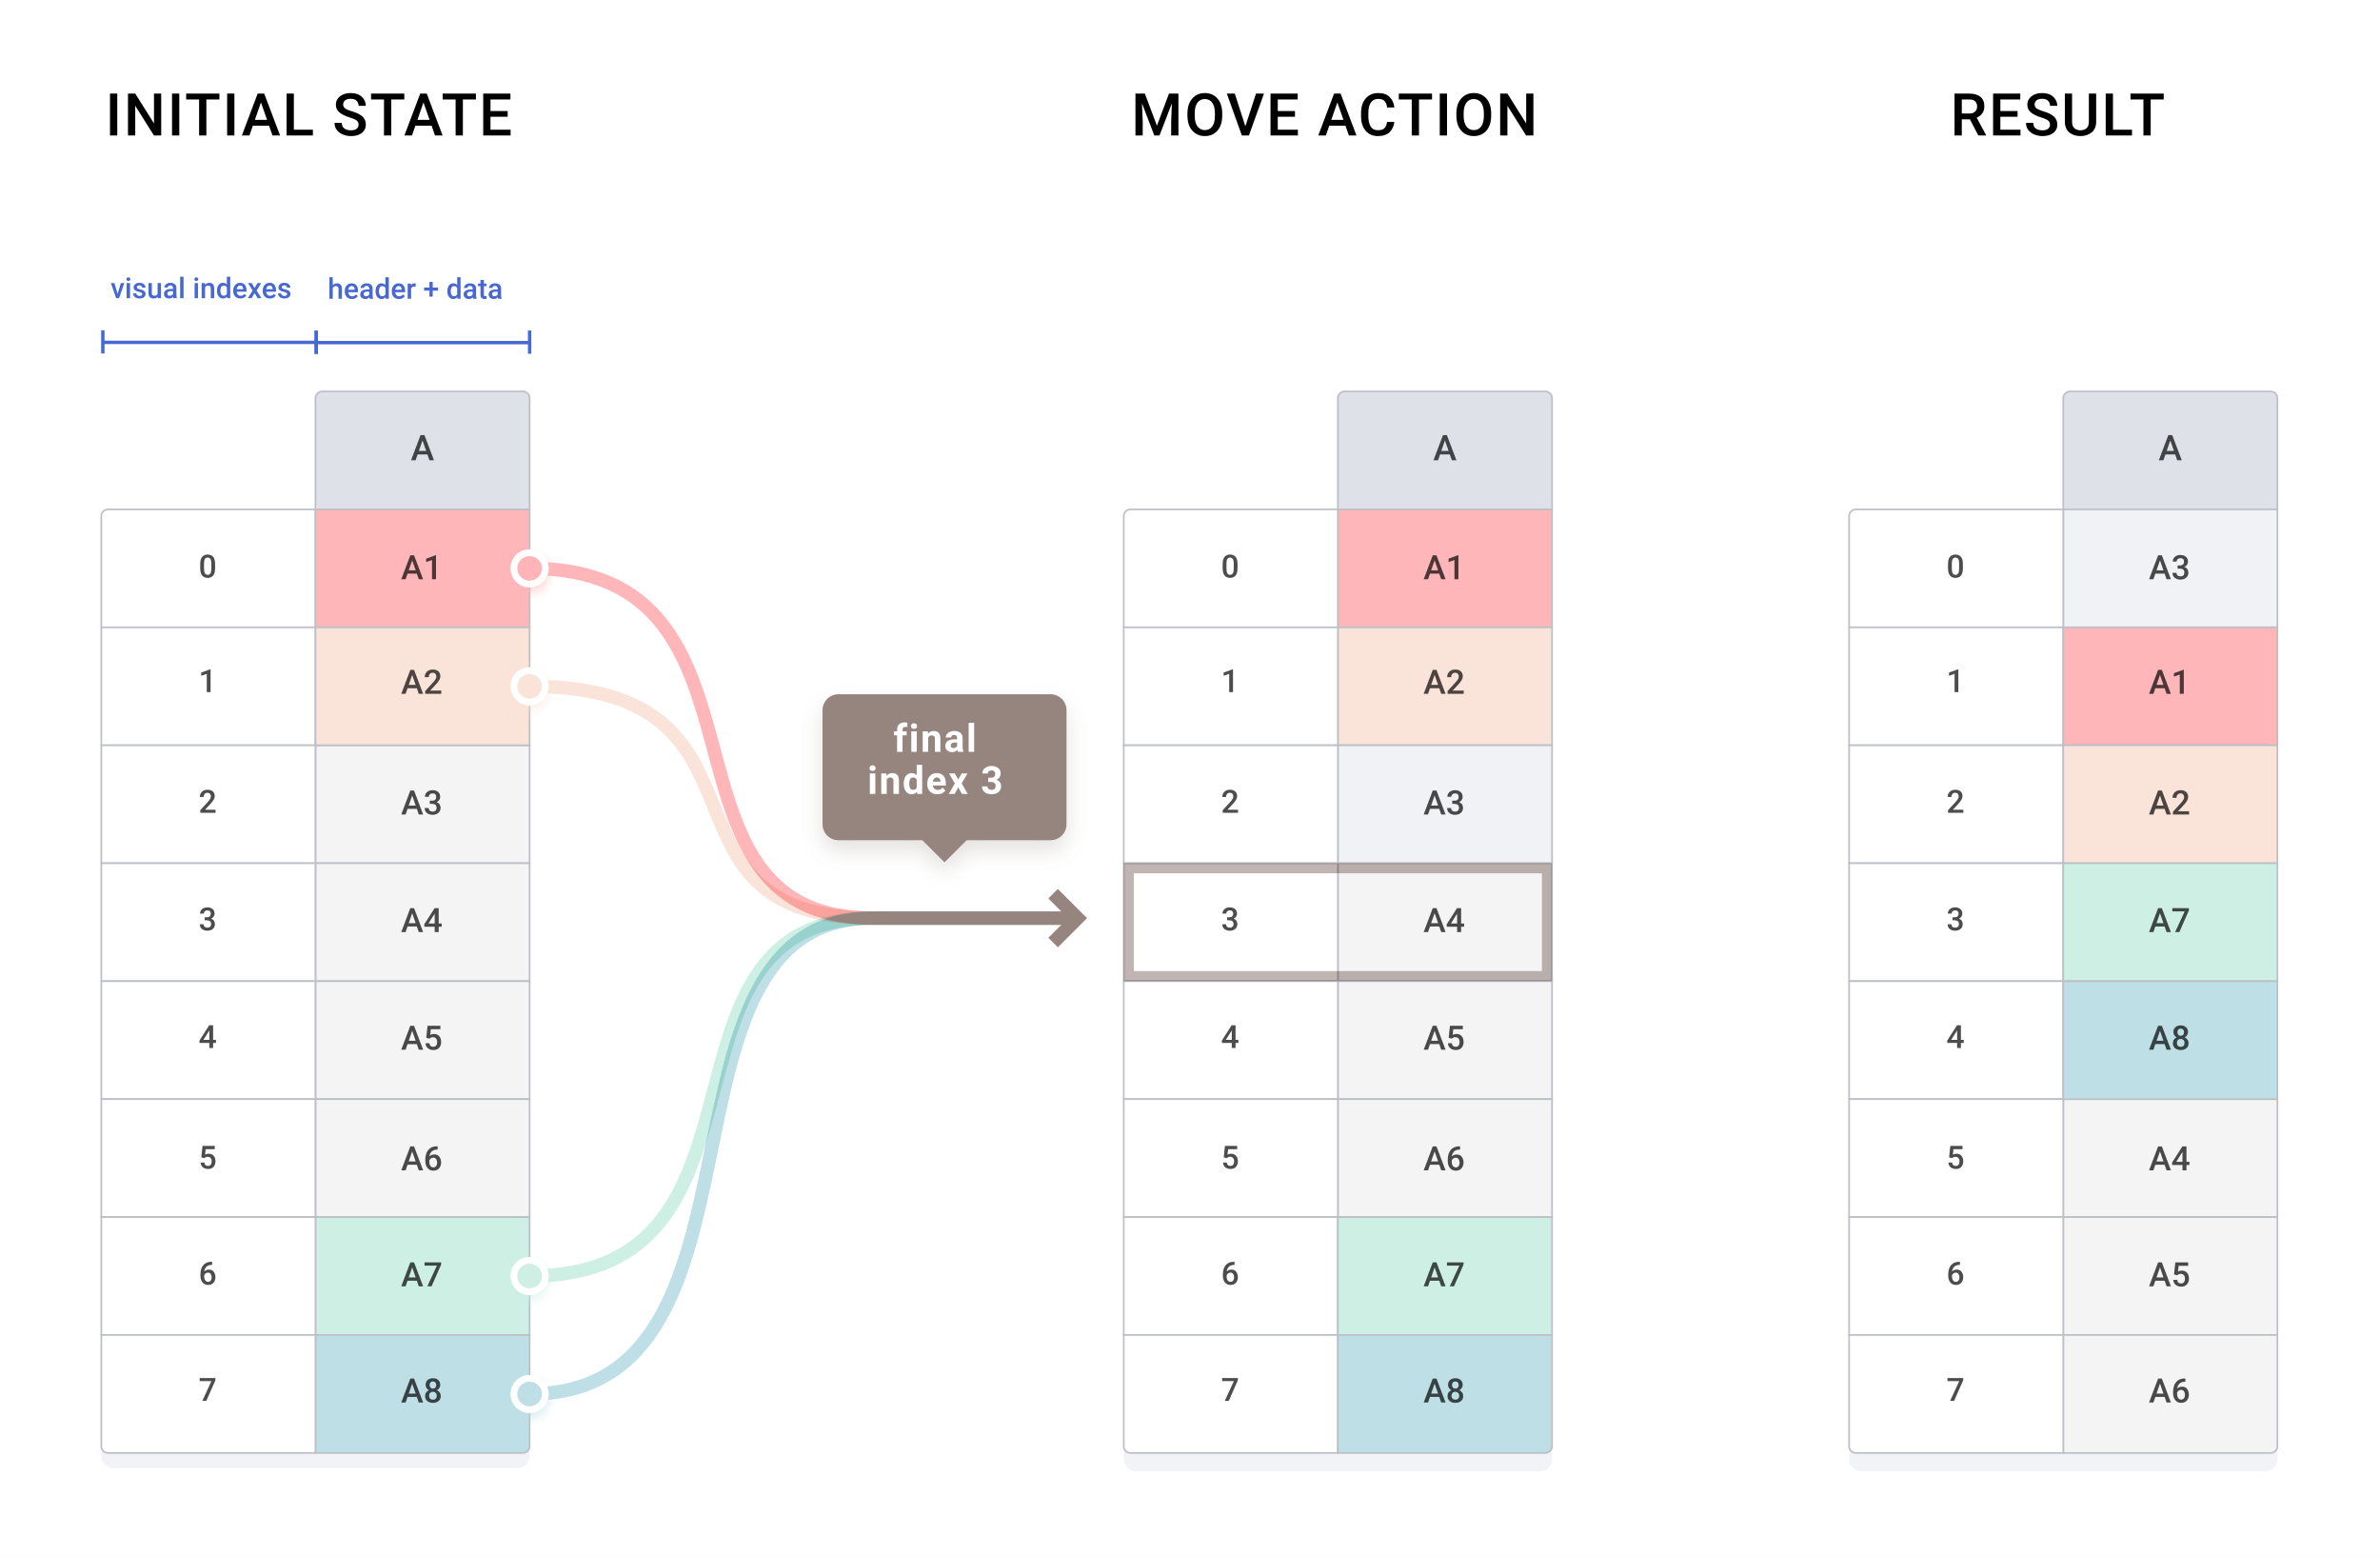
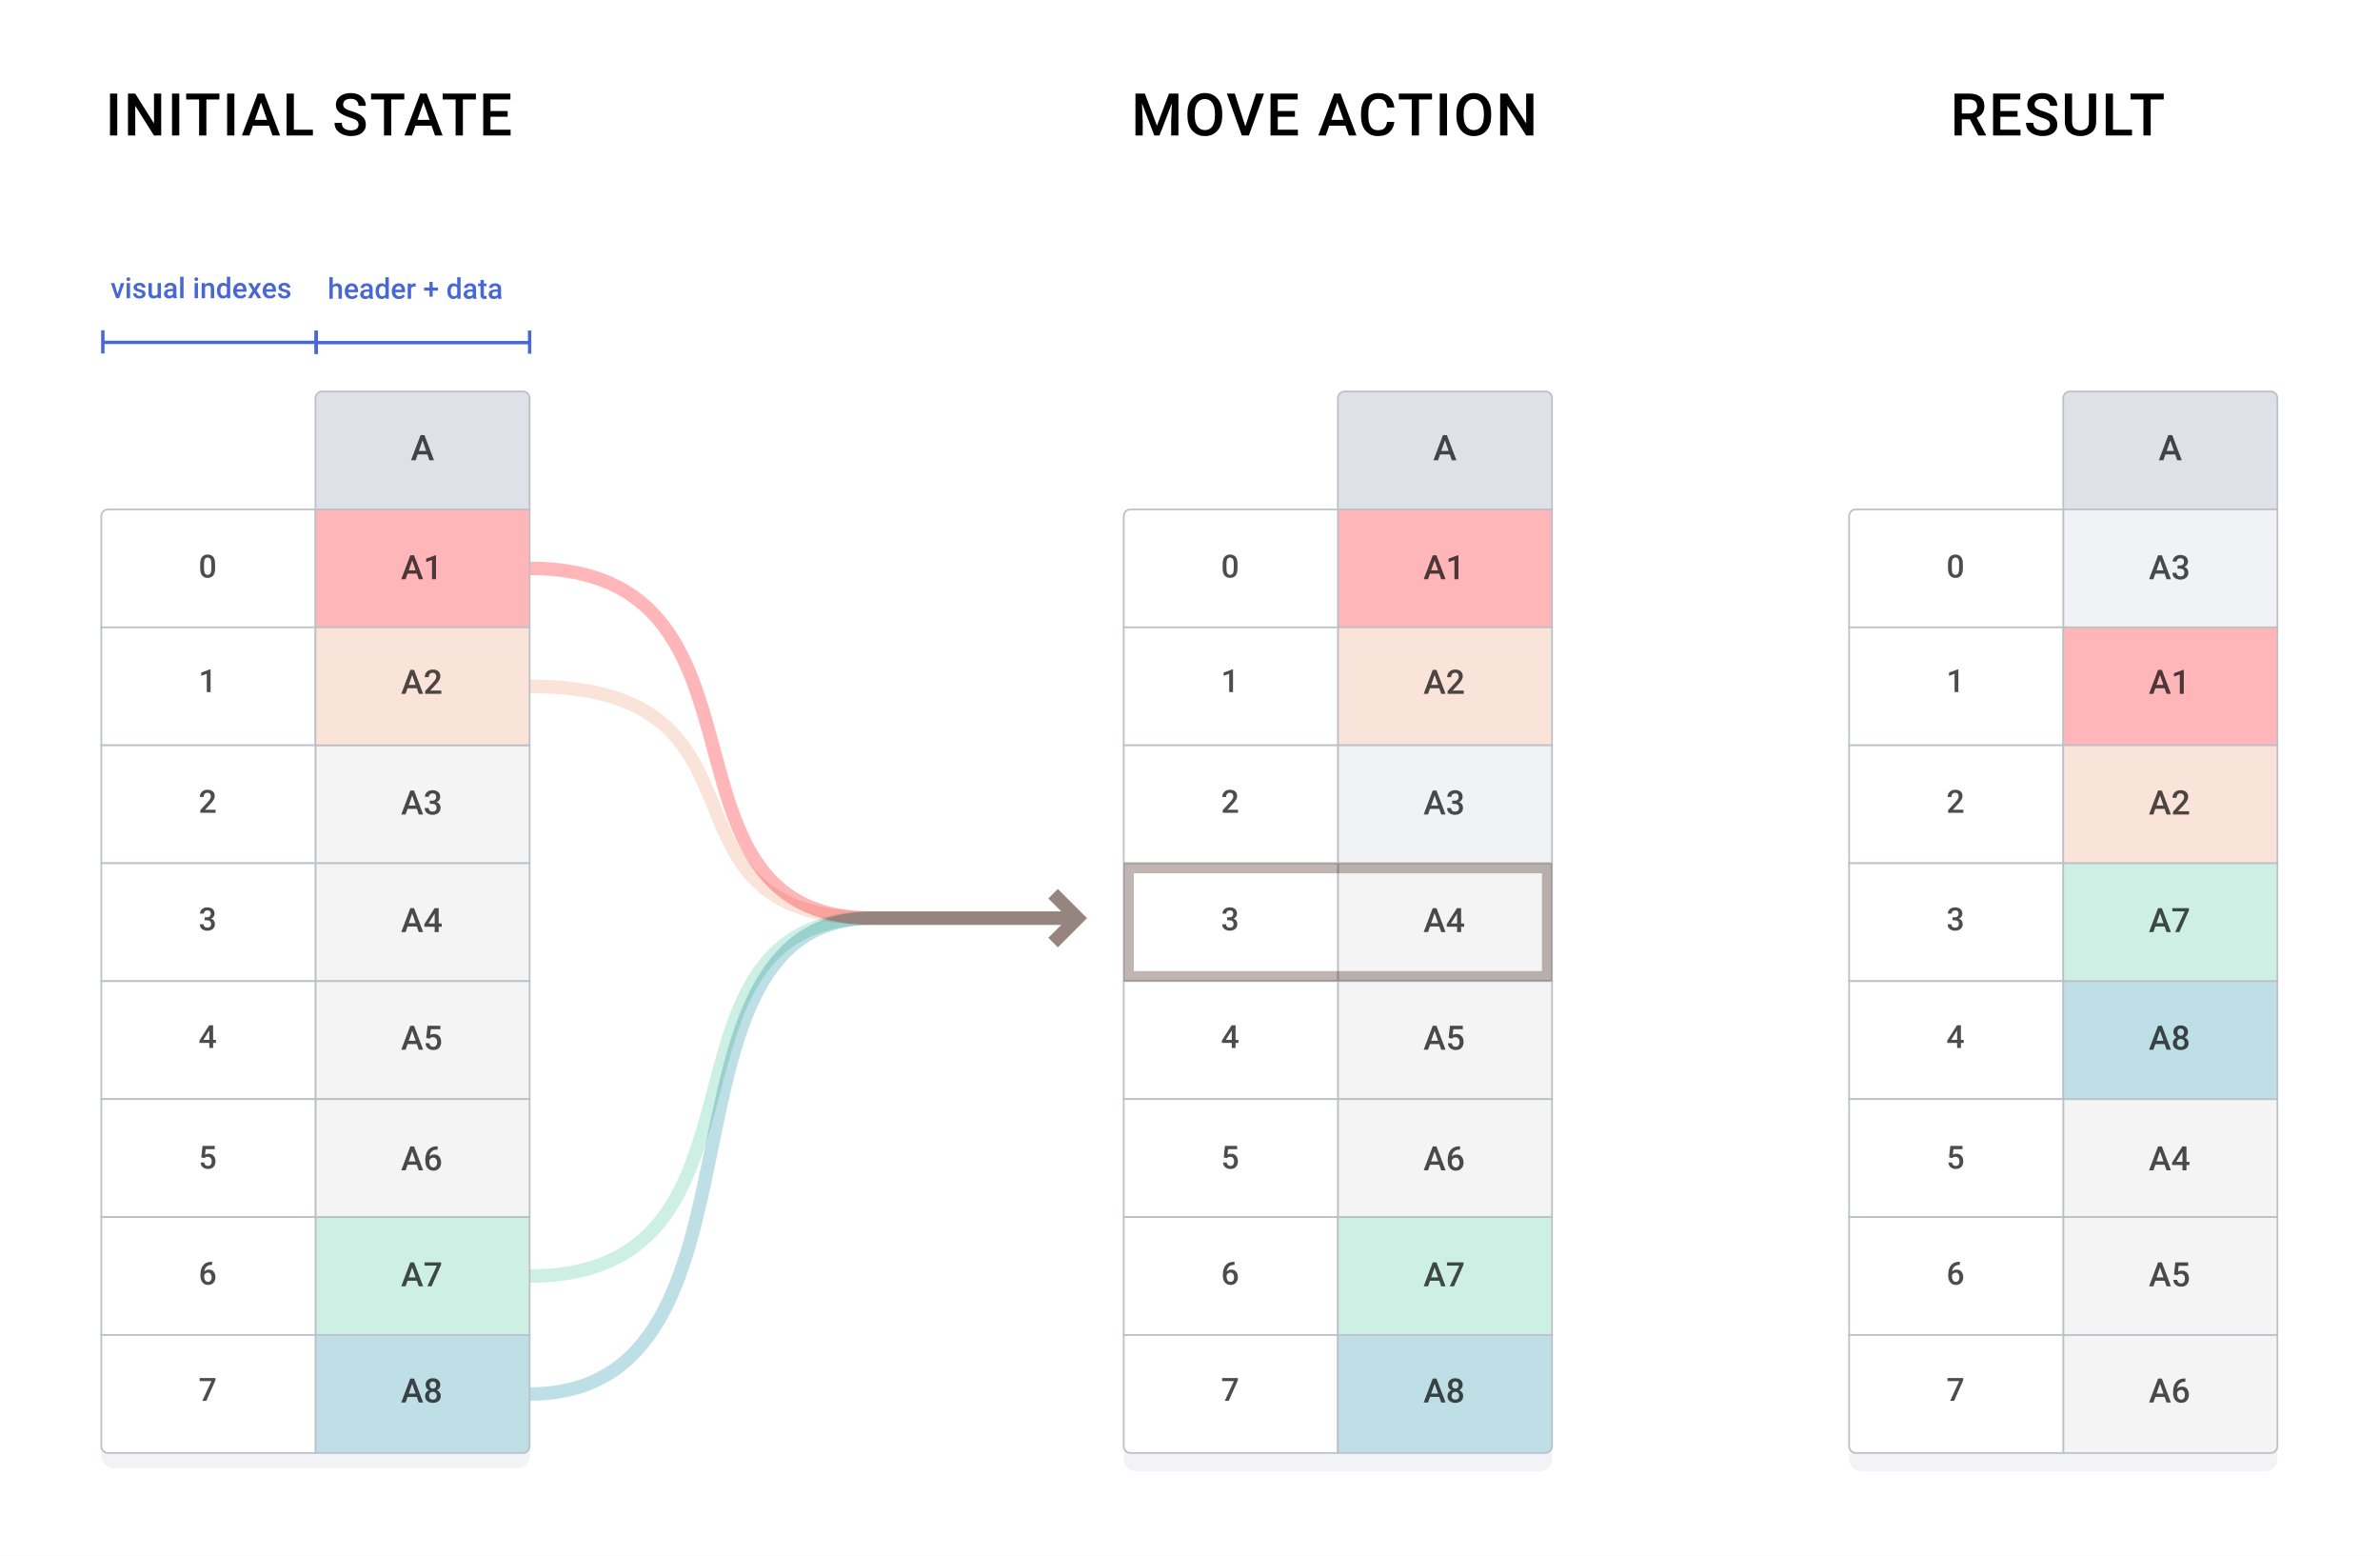
<svg xmlns="http://www.w3.org/2000/svg" width="1414" height="924" viewBox="0 0 1414 924">
  <defs>
-     <style>.a,.ab,.m{fill:#fff;}.ad,.b,.c,.d,.e,.s,.y,.z{fill:none;}.b{stroke:#fae3d9;}.b,.c,.d,.e,.g,.j,.k,.l,.m,.n,.o,.s,.t,.u,.v,.w,.x,.y,.z{stroke-miterlimit:10;}.b,.c,.d,.e,.s{stroke-width:8px;}.b,.c,.d,.e,.y{mix-blend-mode:multiply;isolation:isolate;}.c{stroke:#ceefe4;}.d{stroke:#ffb6b9;}.e{stroke:#bddfe5;}.f{fill:#e6e7ed;opacity:0.5;}.g{fill:#dfe1e8;}.g,.j,.k,.l,.m,.n,.o,.x{stroke:#bdbfc6;}.h{font-size:35px;letter-spacing:0.03em;}.h,.i,.p,.q,.r{font-family:Roboto-Medium, Roboto;font-weight:500;}.i{fill:#4767d2;font-size:17px;}.j{fill:#f4f4f4;}.k,.u{fill:#ceefe4;}.l,.v{fill:#bddfe5;}.n{fill:#ffb6b9;}.o,.t{fill:#fae3d9;}.p{font-size:21px;}.p,.q,.r{opacity:0.7;}.q{font-size:20px;}.r{font-size:19px;}.s{stroke:#96847f;}.t,.u,.v,.w{stroke:#fff;stroke-width:4px;}.w{fill:#ffb5b8;}.x{fill:url(#i);}.y{opacity:0.6;}.z{stroke:#4767d2;stroke-width:2px;}.aa,.ae{fill:#96847f;}.ab{font-size:23px;font-family:Roboto-Bold, Roboto;font-weight:700;letter-spacing:0.04em;}.ac,.ae{stroke:none;}.af{filter:url(#k);}.ag{filter:url(#g);}.ah{filter:url(#e);}.ai{filter:url(#c);}.aj{filter:url(#a);}</style>
-     <filter id="a" x="294.321" y="390.307" width="40.662" height="40.662" filterUnits="userSpaceOnUse">
+     <style>.a,.ab,.m{fill:#fff}.ad,.b,.c,.d,.e,.s,.y,.z{fill:none}.b{stroke:#fae3d9}.b,.c,.d,.e,.g,.j,.k,.l,.m,.n,.o,.s,.t,.u,.v,.w,.x,.y,.z{stroke-miterlimit:10}.b,.c,.d,.e,.s{stroke-width:8px}.b,.c,.d,.e,.y{mix-blend-mode:multiply;isolation:isolate}.c{stroke:#ceefe4}.d{stroke:#ffb6b9}.e{stroke:#bddfe5}.f{fill:#e6e7ed;opacity:.5}.g{fill:#dfe1e8}.g,.j,.k,.l,.m,.n,.o,.x{stroke:#bdbfc6}.h{font-size:35px;letter-spacing:.03em}.h,.i,.p,.q,.r{font-family:Roboto-Medium,Roboto;font-weight:500}.i{fill:#4767d2;font-size:17px}.j{fill:#f4f4f4}.k,.u{fill:#ceefe4}.l,.v{fill:#bddfe5}.n{fill:#ffb6b9}.o,.t{fill:#fae3d9}.p{font-size:21px}.p,.q,.r{opacity:.7}.q{font-size:20px}.r{font-size:19px}.s{stroke:#96847f}.t,.u,.v,.w{stroke:#fff;stroke-width:4px}.w{fill:#ffb5b8}.x{fill:url(#i)}.y{opacity:.6}.z{stroke:#4767d2;stroke-width:2px}.aa,.ae{fill:#96847f}.ab{font-size:23px;font-family:Roboto-Bold,Roboto;font-weight:700;letter-spacing:.04em}.ac,.ae{stroke:none}.af{filter:url(#k)}.ag{filter:url(#g)}.ah{filter:url(#e)}.ai{filter:url(#c)}.aj{filter:url(#a)}</style>
+     <filter id="a" width="40.662" height="40.662" x="294.321" y="390.307" filterUnits="userSpaceOnUse">
      <feOffset dy="3" input="SourceAlpha" />
-       <feGaussianBlur stdDeviation="3" result="b" />
-       <feFlood flood-color="#fae3d9" flood-opacity="0.6" />
-       <feComposite operator="in" in2="b" />
-       <feComposite in="SourceGraphic" />
-     </filter>
-     <filter id="c" x="294.321" y="740.581" width="40.662" height="40.662" filterUnits="userSpaceOnUse">
+       <feGaussianBlur result="b" stdDeviation="3" />
+       <feFlood flood-color="#fae3d9" flood-opacity=".6" />
+       <feComposite in2="b" operator="in" />
+       <feComposite in="SourceGraphic" />
+     </filter>
+     <filter id="c" width="40.662" height="40.662" x="294.321" y="740.581" filterUnits="userSpaceOnUse">
      <feOffset dy="3" input="SourceAlpha" />
-       <feGaussianBlur stdDeviation="3" result="d" />
-       <feFlood flood-color="#ceefe4" flood-opacity="0.6" />
-       <feComposite operator="in" in2="d" />
-       <feComposite in="SourceGraphic" />
-     </filter>
-     <filter id="e" x="294.321" y="810.636" width="40.662" height="40.662" filterUnits="userSpaceOnUse">
+       <feGaussianBlur result="d" stdDeviation="3" />
+       <feFlood flood-color="#ceefe4" flood-opacity=".6" />
+       <feComposite in2="d" operator="in" />
+       <feComposite in="SourceGraphic" />
+     </filter>
+     <filter id="e" width="40.662" height="40.662" x="294.321" y="810.636" filterUnits="userSpaceOnUse">
      <feOffset dy="3" input="SourceAlpha" />
-       <feGaussianBlur stdDeviation="3" result="f" />
-       <feFlood flood-color="#bddfe5" flood-opacity="0.6" />
-       <feComposite operator="in" in2="f" />
-       <feComposite in="SourceGraphic" />
-     </filter>
-     <filter id="g" x="294.321" y="320.252" width="40.662" height="40.662" filterUnits="userSpaceOnUse">
+       <feGaussianBlur result="f" stdDeviation="3" />
+       <feFlood flood-color="#bddfe5" flood-opacity=".6" />
+       <feComposite in2="f" operator="in" />
+       <feComposite in="SourceGraphic" />
+     </filter>
+     <filter id="g" width="40.662" height="40.662" x="294.321" y="320.252" filterUnits="userSpaceOnUse">
      <feOffset dy="3" input="SourceAlpha" />
-       <feGaussianBlur stdDeviation="3" result="h" />
-       <feFlood flood-color="#ffb5b8" flood-opacity="0.6" />
-       <feComposite operator="in" in2="h" />
-       <feComposite in="SourceGraphic" />
-     </filter>
-     <linearGradient id="i" y1="0.5" x2="1" y2="0.5" gradientUnits="objectBoundingBox">
+       <feGaussianBlur result="h" stdDeviation="3" />
+       <feFlood flood-color="#ffb5b8" flood-opacity=".6" />
+       <feComposite in2="h" operator="in" />
+       <feComposite in="SourceGraphic" />
+     </filter>
+     <linearGradient id="i" x2="1" y1=".5" y2=".5" gradientUnits="objectBoundingBox">
      <stop offset="0" stop-color="#f1f2f5" />
      <stop offset="1" stop-color="#f1f2f5" />
    </linearGradient>
-     <filter id="k" x="470.682" y="400.369" width="180.941" height="135.829" filterUnits="userSpaceOnUse">
+     <filter id="k" width="180.941" height="135.829" x="470.682" y="400.369" filterUnits="userSpaceOnUse">
      <feOffset dy="6" input="SourceAlpha" />
-       <feGaussianBlur stdDeviation="6" result="l" />
-       <feFlood flood-color="#96847f" flood-opacity="0.239" />
-       <feComposite operator="in" in2="l" />
+       <feGaussianBlur result="l" stdDeviation="6" />
+       <feFlood flood-color="#96847f" flood-opacity=".239" />
+       <feComposite in2="l" operator="in" />
      <feComposite in="SourceGraphic" />
    </filter>
  </defs>
  <g transform="translate(-569.588 -287)">
-     <rect class="a" width="1414" height="924" transform="translate(569.588 287)" />
-     <path class="b" d="M-5383.859-6126.61h-119.892c-138.849,0-47.6-137.7-203.812-137.7" transform="translate(6591.803 6958.944)" />
-     <path class="c" d="M-5383.859-6188.305h-119.892c-138.849,0-47.6,212.578-203.812,212.578" transform="translate(6591.803 7020.638)" />
-     <path class="d" d="M-5383.859-6095.222h-119.892c-138.849,0-47.6-207.751-203.812-207.751" transform="translate(6591.803 6927.555)" />
-     <path class="e" d="M-5383.859-6188.305h-119.892c-138.849,0-50.822,282.634-203.812,282.634" transform="translate(6591.803 7020.638)" />
-     <path class="f" d="M-5600.8-6355.973h-112.732a7.246,7.246,0,0,0-7.247,7.247v62.807H-5840.76a7.247,7.247,0,0,0-7.247,7.247v545.946a7.247,7.247,0,0,0,7.247,7.247H-5600.8a7.248,7.248,0,0,0,7.247-7.247v-616A7.246,7.246,0,0,0-5600.8-6355.973Z" transform="translate(6477.795 6884.533)" />
-     <path class="g" d="M4,0H123.226a4,4,0,0,1,4,4V70.055a0,0,0,0,1,0,0H0a0,0,0,0,1,0,0V4A4,4,0,0,1,4,0Z" transform="translate(757.013 519.5)" />
+     <rect width="1414" height="924" class="a" transform="translate(569.588 287)" />
+     <path d="M-5383.859-6126.61h-119.892c-138.849,0-47.6-137.7-203.812-137.7" class="b" transform="translate(6591.803 6958.944)" />
+     <path d="M-5383.859-6188.305h-119.892c-138.849,0-47.6,212.578-203.812,212.578" class="c" transform="translate(6591.803 7020.638)" />
+     <path d="M-5383.859-6095.222h-119.892c-138.849,0-47.6-207.751-203.812-207.751" class="d" transform="translate(6591.803 6927.555)" />
+     <path d="M-5383.859-6188.305h-119.892c-138.849,0-50.822,282.634-203.812,282.634" class="e" transform="translate(6591.803 7020.638)" />
+     <path d="M-5600.8-6355.973h-112.732a7.246,7.246,0,0,0-7.247,7.247v62.807H-5840.76a7.247,7.247,0,0,0-7.247,7.247v545.946a7.247,7.247,0,0,0,7.247,7.247H-5600.8a7.248,7.248,0,0,0,7.247-7.247v-616A7.246,7.246,0,0,0-5600.8-6355.973Z" class="f" transform="translate(6477.795 6884.533)" />
+     <path d="M4,0H123.226a4,4,0,0,1,4,4V70.055a0,0,0,0,1,0,0H0a0,0,0,0,1,0,0V4A4,4,0,0,1,4,0Z" class="g" transform="translate(757.013 519.5)" />
    <text class="h" transform="translate(753.002 367.482)">
      <tspan x="-120.853" y="0">INITIAL STATE</tspan>
    </text>
    <text class="i" transform="translate(689.425 464.125)">
      <tspan x="-54.163" y="0">visual indexes</tspan>
    </text>
    <text class="i" transform="translate(816.46 464.433)">
      <tspan x="-52.179" y="0">header + data</tspan>
    </text>
    <text class="h" transform="translate(1361.257 367.482)">
      <tspan x="-119.624" y="0">MOVE ACTION</tspan>
    </text>
    <text class="h" transform="translate(1793.37 367.482)">
      <tspan x="-65.105" y="0">RESULT</tspan>
    </text>
-     <rect class="j" width="127.226" height="70.055" transform="translate(757.013 729.665)" />
-     <rect class="j" width="127.226" height="70.055" transform="translate(757.013 799.72)" />
-     <rect class="j" width="127.226" height="70.055" transform="translate(757.013 869.775)" />
-     <rect class="j" width="127.226" height="70.055" transform="translate(757.013 939.83)" />
-     <rect class="k" width="127.226" height="70.055" transform="translate(757.013 1009.884)" />
-     <path class="l" d="M0,0H127.226a0,0,0,0,1,0,0V66.055a4,4,0,0,1-4,4H0a0,0,0,0,1,0,0V0A0,0,0,0,1,0,0Z" transform="translate(757.013 1079.94)" />
-     <path class="m" d="M4,0H127.226a0,0,0,0,1,0,0V70.055a0,0,0,0,1,0,0H0a0,0,0,0,1,0,0V4A4,4,0,0,1,4,0Z" transform="translate(629.787 589.555)" />
-     <rect class="m" width="127.226" height="70.055" transform="translate(629.787 659.61)" />
-     <rect class="m" width="127.226" height="70.055" transform="translate(629.787 729.665)" />
-     <rect class="m" width="127.226" height="70.055" transform="translate(629.787 799.72)" />
-     <rect class="m" width="127.226" height="70.055" transform="translate(629.787 869.775)" />
-     <rect class="m" width="127.226" height="70.055" transform="translate(629.787 939.83)" />
-     <rect class="m" width="127.226" height="70.055" transform="translate(629.787 1009.884)" />
-     <path class="m" d="M0,0H127.226a0,0,0,0,1,0,0V70.055a0,0,0,0,1,0,0H4a4,4,0,0,1-4-4V0A0,0,0,0,1,0,0Z" transform="translate(629.787 1079.94)" />
-     <rect class="n" width="127.226" height="70.055" transform="translate(757.013 589.555)" />
-     <rect class="o" width="127.226" height="70.055" transform="translate(757.013 659.61)" />
+     <rect width="127.226" height="70.055" class="j" transform="translate(757.013 729.665)" />
+     <rect width="127.226" height="70.055" class="j" transform="translate(757.013 799.72)" />
+     <rect width="127.226" height="70.055" class="j" transform="translate(757.013 869.775)" />
+     <rect width="127.226" height="70.055" class="j" transform="translate(757.013 939.83)" />
+     <rect width="127.226" height="70.055" class="k" transform="translate(757.013 1009.884)" />
+     <path d="M0,0H127.226a0,0,0,0,1,0,0V66.055a4,4,0,0,1-4,4H0a0,0,0,0,1,0,0V0A0,0,0,0,1,0,0Z" class="l" transform="translate(757.013 1079.94)" />
+     <path d="M4,0H127.226a0,0,0,0,1,0,0V70.055a0,0,0,0,1,0,0H0a0,0,0,0,1,0,0V4A4,4,0,0,1,4,0Z" class="m" transform="translate(629.787 589.555)" />
+     <rect width="127.226" height="70.055" class="m" transform="translate(629.787 659.61)" />
+     <rect width="127.226" height="70.055" class="m" transform="translate(629.787 729.665)" />
+     <rect width="127.226" height="70.055" class="m" transform="translate(629.787 799.72)" />
+     <rect width="127.226" height="70.055" class="m" transform="translate(629.787 869.775)" />
+     <rect width="127.226" height="70.055" class="m" transform="translate(629.787 939.83)" />
+     <rect width="127.226" height="70.055" class="m" transform="translate(629.787 1009.884)" />
+     <path d="M0,0H127.226a0,0,0,0,1,0,0V70.055a0,0,0,0,1,0,0H4a4,4,0,0,1-4-4V0A0,0,0,0,1,0,0Z" class="m" transform="translate(629.787 1079.94)" />
+     <rect width="127.226" height="70.055" class="n" transform="translate(757.013 589.555)" />
+     <rect width="127.226" height="70.055" class="o" transform="translate(757.013 659.61)" />
    <text class="p" transform="translate(820.382 560.388)">
      <tspan x="-6.768" y="0">A</tspan>
    </text>
    <text class="q" transform="translate(819.946 631.053)">
      <tspan x="-12.129" y="0">A1</tspan>
    </text>
    <text class="q" transform="translate(819.946 699.094)">
      <tspan x="-12.129" y="0">A2</tspan>
    </text>
    <text class="q" transform="translate(819.946 770.76)">
      <tspan x="-12.129" y="0">A3</tspan>
    </text>
    <text class="q" transform="translate(819.946 840.613)">
      <tspan x="-12.129" y="0">A4</tspan>
    </text>
    <text class="q" transform="translate(819.946 910.467)">
      <tspan x="-12.129" y="0">A5</tspan>
    </text>
    <text class="q" transform="translate(819.946 982.132)">
      <tspan x="-12.129" y="0">A6</tspan>
    </text>
    <text class="q" transform="translate(819.946 1051.016)">
      <tspan x="-12.129" y="0">A7</tspan>
    </text>
    <text class="q" transform="translate(819.946 1120.028)">
      <tspan x="-12.129" y="0">A8</tspan>
    </text>
    <text class="r" transform="translate(692.966 630.053)">
      <tspan x="-5.399" y="0">0</tspan>
    </text>
    <text class="r" transform="translate(692.966 698.094)">
      <tspan x="-5.399" y="0">1</tspan>
    </text>
    <text class="r" transform="translate(692.966 769.76)">
      <tspan x="-5.399" y="0">2</tspan>
    </text>
    <text class="r" transform="translate(692.966 839.613)">
      <tspan x="-5.399" y="0">3</tspan>
    </text>
    <text class="r" transform="translate(692.966 909.467)">
      <tspan x="-5.399" y="0">4</tspan>
    </text>
    <text class="r" transform="translate(692.966 981.132)">
      <tspan x="-5.399" y="0">5</tspan>
    </text>
    <text class="r" transform="translate(692.966 1050.016)">
      <tspan x="-5.399" y="0">6</tspan>
    </text>
    <text class="r" transform="translate(692.966 1119.028)">
      <tspan x="-5.399" y="0">7</tspan>
    </text>
-     <path class="s" d="M-5535.9-6167.315l14.5-14.5-14.5-14.5" transform="translate(6731.158 7014.144)" />
-     <g class="aj" transform="matrix(1, 0, 0, 1, 569.59, 287)">
-       <g class="t" transform="translate(307.32 400.31)">
-         <circle class="ac" cx="7.331" cy="7.331" r="7.331" />
-         <circle class="ad" cx="7.331" cy="7.331" r="9.331" />
-       </g>
-     </g>
-     <g class="ai" transform="matrix(1, 0, 0, 1, 569.59, 287)">
-       <g class="u" transform="translate(307.32 750.58)">
-         <circle class="ac" cx="7.331" cy="7.331" r="7.331" />
-         <circle class="ad" cx="7.331" cy="7.331" r="9.331" />
-       </g>
-     </g>
-     <g class="ah" transform="matrix(1, 0, 0, 1, 569.59, 287)">
-       <g class="v" transform="translate(307.32 820.64)">
-         <circle class="ac" cx="7.331" cy="7.331" r="7.331" />
-         <circle class="ad" cx="7.331" cy="7.331" r="9.331" />
-       </g>
-     </g>
-     <g class="ag" transform="matrix(1, 0, 0, 1, 569.59, 287)">
-       <g class="w" transform="translate(307.32 330.25)">
-         <circle class="ac" cx="7.331" cy="7.331" r="7.331" />
-         <circle class="ad" cx="7.331" cy="7.331" r="9.331" />
-       </g>
-     </g>
-     <path class="f" d="M-5265.525-6354.972h-112.731a7.246,7.246,0,0,0-7.247,7.246v62.808h-119.98a7.247,7.247,0,0,0-7.247,7.247v545.945a7.247,7.247,0,0,0,7.247,7.247h239.959a7.247,7.247,0,0,0,7.247-7.247v-616A7.246,7.246,0,0,0-5265.525-6354.972Z" transform="translate(6749.962 6885.344)" />
-     <path class="g" d="M4,0H123.226a4,4,0,0,1,4,4V70.055a0,0,0,0,1,0,0H0a0,0,0,0,1,0,0V4A4,4,0,0,1,4,0Z" transform="translate(1364.458 519.5)" />
-     <rect class="n" width="127.226" height="70.055" transform="translate(1364.458 589.555)" />
-     <rect class="o" width="127.226" height="70.055" transform="translate(1364.458 659.61)" />
-     <rect class="x" width="127.226" height="70.055" transform="translate(1364.458 729.665)" />
-     <rect class="j" width="127.226" height="70.055" transform="translate(1364.458 799.72)" />
-     <rect class="j" width="127.226" height="70.055" transform="translate(1364.458 869.775)" />
-     <rect class="j" width="127.226" height="70.055" transform="translate(1364.458 939.83)" />
-     <path class="m" d="M4,0H127.226a0,0,0,0,1,0,0V70.055a0,0,0,0,1,0,0H0a0,0,0,0,1,0,0V4A4,4,0,0,1,4,0Z" transform="translate(1237.232 589.555)" />
-     <rect class="m" width="127.226" height="70.055" transform="translate(1237.232 659.61)" />
-     <rect class="m" width="127.226" height="70.055" transform="translate(1237.232 729.665)" />
-     <rect class="m" width="127.226" height="70.055" transform="translate(1237.232 799.72)" />
-     <rect class="m" width="127.226" height="70.055" transform="translate(1237.232 869.775)" />
-     <g class="y" transform="translate(6749.962 7006.026)">
-       <path class="ac" d="M-5385.5-6206.306H-5512.73v70.055h254.452v-70.055Z" />
-       <path class="ae" d="M -5506.73 -6200.306 L -5506.73 -6142.251 L -5385.505 -6142.251 L -5264.278 -6142.251 L -5264.278 -6200.306 L -5385.505 -6200.306 L -5506.73 -6200.306 M -5512.73 -6206.306 L -5385.505 -6206.306 L -5258.278 -6206.306 L -5258.278 -6136.251 L -5385.505 -6136.251 L -5512.73 -6136.251 L -5512.73 -6206.306 Z" />
-     </g>
-     <rect class="m" width="127.226" height="70.055" transform="translate(1237.232 939.83)" />
-     <rect class="m" width="127.226" height="70.055" transform="translate(1237.232 1009.884)" />
-     <path class="m" d="M0,0H127.226a0,0,0,0,1,0,0V70.055a0,0,0,0,1,0,0H4a4,4,0,0,1-4-4V0A0,0,0,0,1,0,0Z" transform="translate(1237.232 1079.94)" />
+     <path d="M-5535.9-6167.315l14.5-14.5-14.5-14.5" class="s" transform="translate(6731.158 7014.144)" />
+     <g class="aj">
+       <g class="t" transform="matrix(1, 0, 0, 1, 569.59, 287) translate(307.32 400.31)">
+         <circle cx="7.331" cy="7.331" r="7.331" class="ac" />
+         <circle cx="7.331" cy="7.331" r="9.331" class="ad" />
+       </g>
+     </g>
+     <g class="ai">
+       <g class="u" transform="matrix(1, 0, 0, 1, 569.59, 287) translate(307.32 750.58)">
+         <circle cx="7.331" cy="7.331" r="7.331" class="ac" />
+         <circle cx="7.331" cy="7.331" r="9.331" class="ad" />
+       </g>
+     </g>
+     <g class="ah">
+       <g class="v" transform="matrix(1, 0, 0, 1, 569.59, 287) translate(307.32 820.64)">
+         <circle cx="7.331" cy="7.331" r="7.331" class="ac" />
+         <circle cx="7.331" cy="7.331" r="9.331" class="ad" />
+       </g>
+     </g>
+     <g class="ag">
+       <g class="w" transform="matrix(1, 0, 0, 1, 569.59, 287) translate(307.32 330.25)">
+         <circle cx="7.331" cy="7.331" r="7.331" class="ac" />
+         <circle cx="7.331" cy="7.331" r="9.331" class="ad" />
+       </g>
+     </g>
+     <path d="M-5265.525-6354.972h-112.731a7.246,7.246,0,0,0-7.247,7.246v62.808h-119.98a7.247,7.247,0,0,0-7.247,7.247v545.945a7.247,7.247,0,0,0,7.247,7.247h239.959a7.247,7.247,0,0,0,7.247-7.247v-616A7.246,7.246,0,0,0-5265.525-6354.972Z" class="f" transform="translate(6749.962 6885.344)" />
+     <path d="M4,0H123.226a4,4,0,0,1,4,4V70.055a0,0,0,0,1,0,0H0a0,0,0,0,1,0,0V4A4,4,0,0,1,4,0Z" class="g" transform="translate(1364.458 519.5)" />
+     <rect width="127.226" height="70.055" class="n" transform="translate(1364.458 589.555)" />
+     <rect width="127.226" height="70.055" class="o" transform="translate(1364.458 659.61)" />
+     <rect width="127.226" height="70.055" class="x" transform="translate(1364.458 729.665)" />
+     <rect width="127.226" height="70.055" class="j" transform="translate(1364.458 799.72)" />
+     <rect width="127.226" height="70.055" class="j" transform="translate(1364.458 869.775)" />
+     <rect width="127.226" height="70.055" class="j" transform="translate(1364.458 939.83)" />
+     <path d="M4,0H127.226a0,0,0,0,1,0,0V70.055a0,0,0,0,1,0,0H0a0,0,0,0,1,0,0V4A4,4,0,0,1,4,0Z" class="m" transform="translate(1237.232 589.555)" />
+     <rect width="127.226" height="70.055" class="m" transform="translate(1237.232 659.61)" />
+     <rect width="127.226" height="70.055" class="m" transform="translate(1237.232 729.665)" />
+     <rect width="127.226" height="70.055" class="m" transform="translate(1237.232 799.72)" />
+     <rect width="127.226" height="70.055" class="m" transform="translate(1237.232 869.775)" />
+     <g class="y">
+       <path d="M-5385.5-6206.306H-5512.73v70.055h254.452v-70.055Z" class="ac" transform="translate(6749.962 7006.026)" />
+       <path d="M -5506.73 -6200.306 L -5506.73 -6142.251 L -5385.505 -6142.251 L -5264.278 -6142.251 L -5264.278 -6200.306 L -5385.505 -6200.306 L -5506.73 -6200.306 M -5512.73 -6206.306 L -5385.505 -6206.306 L -5258.278 -6206.306 L -5258.278 -6136.251 L -5385.505 -6136.251 L -5512.73 -6136.251 L -5512.73 -6206.306 Z" class="ae" transform="translate(6749.962 7006.026)" />
+     </g>
+     <rect width="127.226" height="70.055" class="m" transform="translate(1237.232 939.83)" />
+     <rect width="127.226" height="70.055" class="m" transform="translate(1237.232 1009.884)" />
+     <path d="M0,0H127.226a0,0,0,0,1,0,0V70.055a0,0,0,0,1,0,0H4a4,4,0,0,1-4-4V0A0,0,0,0,1,0,0Z" class="m" transform="translate(1237.232 1079.94)" />
    <text class="p" transform="translate(1427.825 560.388)">
      <tspan x="-6.768" y="0">A</tspan>
    </text>
    <text class="q" transform="translate(1427.39 631.053)">
      <tspan x="-12.129" y="0">A1</tspan>
    </text>
    <text class="q" transform="translate(1427.39 699.094)">
      <tspan x="-12.129" y="0">A2</tspan>
    </text>
    <text class="q" transform="translate(1427.39 770.76)">
      <tspan x="-12.129" y="0">A3</tspan>
    </text>
    <text class="q" transform="translate(1427.39 840.613)">
      <tspan x="-12.129" y="0">A4</tspan>
    </text>
    <text class="q" transform="translate(1427.39 910.467)">
      <tspan x="-12.129" y="0">A5</tspan>
    </text>
    <text class="q" transform="translate(1427.39 982.132)">
      <tspan x="-12.129" y="0">A6</tspan>
    </text>
    <text class="r" transform="translate(1300.41 630.053)">
      <tspan x="-5.399" y="0">0</tspan>
    </text>
    <text class="r" transform="translate(1300.41 698.094)">
      <tspan x="-5.399" y="0">1</tspan>
    </text>
    <text class="r" transform="translate(1300.41 769.76)">
      <tspan x="-5.399" y="0">2</tspan>
    </text>
    <text class="r" transform="translate(1300.41 839.613)">
      <tspan x="-5.399" y="0">3</tspan>
    </text>
    <text class="r" transform="translate(1300.41 909.467)">
      <tspan x="-5.399" y="0">4</tspan>
    </text>
    <text class="r" transform="translate(1300.41 981.132)">
      <tspan x="-5.399" y="0">5</tspan>
    </text>
    <text class="r" transform="translate(1300.41 1050.016)">
      <tspan x="-5.399" y="0">6</tspan>
    </text>
    <text class="r" transform="translate(1300.41 1119.028)">
      <tspan x="-5.399" y="0">7</tspan>
    </text>
-     <path class="f" d="M-5027.665-6354.972H-5140.4a7.246,7.246,0,0,0-7.247,7.246v62.808h-119.979a7.247,7.247,0,0,0-7.247,7.247v545.945a7.247,7.247,0,0,0,7.247,7.247h239.958a7.246,7.246,0,0,0,7.247-7.247v-616A7.245,7.245,0,0,0-5027.665-6354.972Z" transform="translate(6943.05 6885.344)" />
-     <path class="g" d="M4,0H123.226a4,4,0,0,1,4,4V70.055a0,0,0,0,1,0,0H0a0,0,0,0,1,0,0V4A4,4,0,0,1,4,0Z" transform="translate(1795.406 519.5)" />
-     <rect class="x" width="127.226" height="70.055" transform="translate(1795.406 589.555)" />
-     <rect class="j" width="127.226" height="70.055" transform="translate(1795.406 939.83)" />
-     <rect class="j" width="127.226" height="70.055" transform="translate(1795.406 1009.884)" />
-     <path class="j" d="M0,0H127.226a0,0,0,0,1,0,0V66.055a4,4,0,0,1-4,4H0a0,0,0,0,1,0,0V0A0,0,0,0,1,0,0Z" transform="translate(1795.406 1079.94)" />
-     <path class="m" d="M4,0H127.226a0,0,0,0,1,0,0V70.055a0,0,0,0,1,0,0H0a0,0,0,0,1,0,0V4A4,4,0,0,1,4,0Z" transform="translate(1668.18 589.555)" />
-     <rect class="m" width="127.226" height="70.055" transform="translate(1668.18 659.61)" />
-     <rect class="m" width="127.226" height="70.055" transform="translate(1668.18 729.665)" />
-     <rect class="m" width="127.226" height="70.055" transform="translate(1668.18 799.72)" />
-     <rect class="m" width="127.226" height="70.055" transform="translate(1668.18 869.775)" />
-     <rect class="m" width="127.226" height="70.055" transform="translate(1668.18 939.83)" />
-     <rect class="m" width="127.226" height="70.055" transform="translate(1668.18 1009.884)" />
-     <path class="m" d="M0,0H127.226a0,0,0,0,1,0,0V70.055a0,0,0,0,1,0,0H4a4,4,0,0,1-4-4V0A0,0,0,0,1,0,0Z" transform="translate(1668.18 1079.94)" />
+     <path d="M-5027.665-6354.972H-5140.4a7.246,7.246,0,0,0-7.247,7.246v62.808h-119.979a7.247,7.247,0,0,0-7.247,7.247v545.945a7.247,7.247,0,0,0,7.247,7.247h239.958a7.246,7.246,0,0,0,7.247-7.247v-616A7.245,7.245,0,0,0-5027.665-6354.972Z" class="f" transform="translate(6943.05 6885.344)" />
+     <path d="M4,0H123.226a4,4,0,0,1,4,4V70.055a0,0,0,0,1,0,0H0a0,0,0,0,1,0,0V4A4,4,0,0,1,4,0Z" class="g" transform="translate(1795.406 519.5)" />
+     <rect width="127.226" height="70.055" class="x" transform="translate(1795.406 589.555)" />
+     <rect width="127.226" height="70.055" class="j" transform="translate(1795.406 939.83)" />
+     <rect width="127.226" height="70.055" class="j" transform="translate(1795.406 1009.884)" />
+     <path d="M0,0H127.226a0,0,0,0,1,0,0V66.055a4,4,0,0,1-4,4H0a0,0,0,0,1,0,0V0A0,0,0,0,1,0,0Z" class="j" transform="translate(1795.406 1079.94)" />
+     <path d="M4,0H127.226a0,0,0,0,1,0,0V70.055a0,0,0,0,1,0,0H0a0,0,0,0,1,0,0V4A4,4,0,0,1,4,0Z" class="m" transform="translate(1668.18 589.555)" />
+     <rect width="127.226" height="70.055" class="m" transform="translate(1668.18 659.61)" />
+     <rect width="127.226" height="70.055" class="m" transform="translate(1668.18 729.665)" />
+     <rect width="127.226" height="70.055" class="m" transform="translate(1668.18 799.72)" />
+     <rect width="127.226" height="70.055" class="m" transform="translate(1668.18 869.775)" />
+     <rect width="127.226" height="70.055" class="m" transform="translate(1668.18 939.83)" />
+     <rect width="127.226" height="70.055" class="m" transform="translate(1668.18 1009.884)" />
+     <path d="M0,0H127.226a0,0,0,0,1,0,0V70.055a0,0,0,0,1,0,0H4a4,4,0,0,1-4-4V0A0,0,0,0,1,0,0Z" class="m" transform="translate(1668.18 1079.94)" />
    <text class="p" transform="translate(1858.774 560.388)">
      <tspan x="-6.768" y="0">A</tspan>
    </text>
    <text class="q" transform="translate(1858.339 631.053)">
      <tspan x="-12.129" y="0">A3</tspan>
    </text>
-     <rect class="n" width="127.226" height="70.055" transform="translate(1795.406 659.61)" />
-     <rect class="o" width="127.226" height="70.055" transform="translate(1795.406 729.665)" />
-     <rect class="k" width="127.226" height="70.055" transform="translate(1795.406 799.72)" />
+     <rect width="127.226" height="70.055" class="n" transform="translate(1795.406 659.61)" />
+     <rect width="127.226" height="70.055" class="o" transform="translate(1795.406 729.665)" />
+     <rect width="127.226" height="70.055" class="k" transform="translate(1795.406 799.72)" />
    <text class="q" transform="translate(1858.339 699.094)">
      <tspan x="-12.129" y="0">A1</tspan>
    </text>
-     <rect class="l" width="127.226" height="70.055" transform="translate(1795.406 869.775)" />
+     <rect width="127.226" height="70.055" class="l" transform="translate(1795.406 869.775)" />
    <text class="q" transform="translate(1858.339 770.76)">
      <tspan x="-12.129" y="0">A2</tspan>
    </text>
    <text class="q" transform="translate(1858.339 840.613)">
      <tspan x="-12.129" y="0">A7</tspan>
    </text>
    <text class="q" transform="translate(1858.339 910.467)">
      <tspan x="-12.129" y="0">A8</tspan>
    </text>
    <text class="q" transform="translate(1858.339 982.132)">
      <tspan x="-12.129" y="0">A4</tspan>
    </text>
-     <rect class="k" width="127.226" height="70.055" transform="translate(1364.458 1009.884)" />
-     <path class="l" d="M0,0H127.226a0,0,0,0,1,0,0V66.055a4,4,0,0,1-4,4H0a0,0,0,0,1,0,0V0A0,0,0,0,1,0,0Z" transform="translate(1364.458 1079.94)" />
+     <rect width="127.226" height="70.055" class="k" transform="translate(1364.458 1009.884)" />
+     <path d="M0,0H127.226a0,0,0,0,1,0,0V66.055a4,4,0,0,1-4,4H0a0,0,0,0,1,0,0V0A0,0,0,0,1,0,0Z" class="l" transform="translate(1364.458 1079.94)" />
    <text class="q" transform="translate(1858.339 1051.016)">
      <tspan x="-12.129" y="0">A5</tspan>
    </text>
    <text class="q" transform="translate(1858.339 1120.028)">
      <tspan x="-12.129" y="0">A6</tspan>
    </text>
    <text class="r" transform="translate(1731.359 630.053)">
      <tspan x="-5.399" y="0">0</tspan>
    </text>
    <text class="r" transform="translate(1731.359 698.094)">
      <tspan x="-5.399" y="0">1</tspan>
    </text>
    <text class="r" transform="translate(1731.359 769.76)">
      <tspan x="-5.399" y="0">2</tspan>
    </text>
    <text class="r" transform="translate(1731.359 839.613)">
      <tspan x="-5.399" y="0">3</tspan>
    </text>
    <text class="r" transform="translate(1731.359 909.467)">
      <tspan x="-5.399" y="0">4</tspan>
    </text>
    <text class="r" transform="translate(1731.359 981.132)">
      <tspan x="-5.399" y="0">5</tspan>
    </text>
    <text class="r" transform="translate(1731.359 1050.016)">
      <tspan x="-5.399" y="0">6</tspan>
    </text>
    <text class="r" transform="translate(1731.359 1119.028)">
      <tspan x="-5.399" y="0">7</tspan>
    </text>
-     <g transform="translate(630.689 483.156)">
-       <g transform="translate(0 0)">
+     <g>
+       <g transform="translate(630.689 483.156) translate(0 0)">
        <g transform="translate(0 7.198)">
-           <line class="z" x1="126.775" />
+           <line x1="126.775" class="z" />
        </g>
-         <line class="z" y1="13.792" />
+         <line y1="13.792" class="z" />
        <g transform="translate(126.776 0.302)">
-           <line class="z" y1="13.792" />
+           <line y1="13.792" class="z" />
        </g>
      </g>
    </g>
    <g transform="translate(757.465 483.314)">
      <g transform="translate(0 7.198)">
-         <line class="z" x1="126.775" />
-       </g>
-       <line class="z" y1="13.792" />
+         <line x1="126.775" class="z" />
+       </g>
+       <line y1="13.792" class="z" />
      <g transform="translate(126.775)">
-         <line class="z" y1="13.792" />
+         <line y1="13.792" class="z" />
      </g>
    </g>
    <text class="q" transform="translate(1427.39 1051.016)">
      <tspan x="-12.129" y="0">A7</tspan>
    </text>
    <text class="q" transform="translate(1427.39 1120.028)">
      <tspan x="-12.129" y="0">A8</tspan>
    </text>
-     <g transform="translate(1058.271 699.368)">
-       <g class="af" transform="matrix(1, 0, 0, 1, -488.68, -412.37)">
-         <path class="aa" d="M-5491.039-6933.135h-126a9.467,9.467,0,0,0-9.469,9.469v67.734a9.468,9.468,0,0,0,9.469,9.47h49.846l13.156,13.156,13.156-13.156h49.843a9.471,9.471,0,0,0,9.472-9.47v-67.734A9.47,9.47,0,0,0-5491.039-6933.135Z" transform="translate(6115.19 7345.5)" />
-       </g>
-       <text class="ab" transform="translate(66.916 34.178)">
+     <g>
+       <g class="af">
+         <path d="M-5491.039-6933.135h-126a9.467,9.467,0,0,0-9.469,9.469v67.734a9.468,9.468,0,0,0,9.469,9.47h49.846l13.156,13.156,13.156-13.156h49.843a9.471,9.471,0,0,0,9.472-9.47v-67.734A9.47,9.47,0,0,0-5491.039-6933.135Z" class="aa" transform="translate(1058.271 699.368) matrix(1, 0, 0, 1, -488.68, -412.37) translate(6115.19 7345.5)" />
+       </g>
+       <text class="ab" transform="translate(1058.271 699.368) translate(66.916 34.178)">
        <tspan x="-24.761" y="0">final</tspan>
        <tspan x="-40.236" y="25">index 3</tspan>
      </text>
    </g>
  </g>
</svg>
